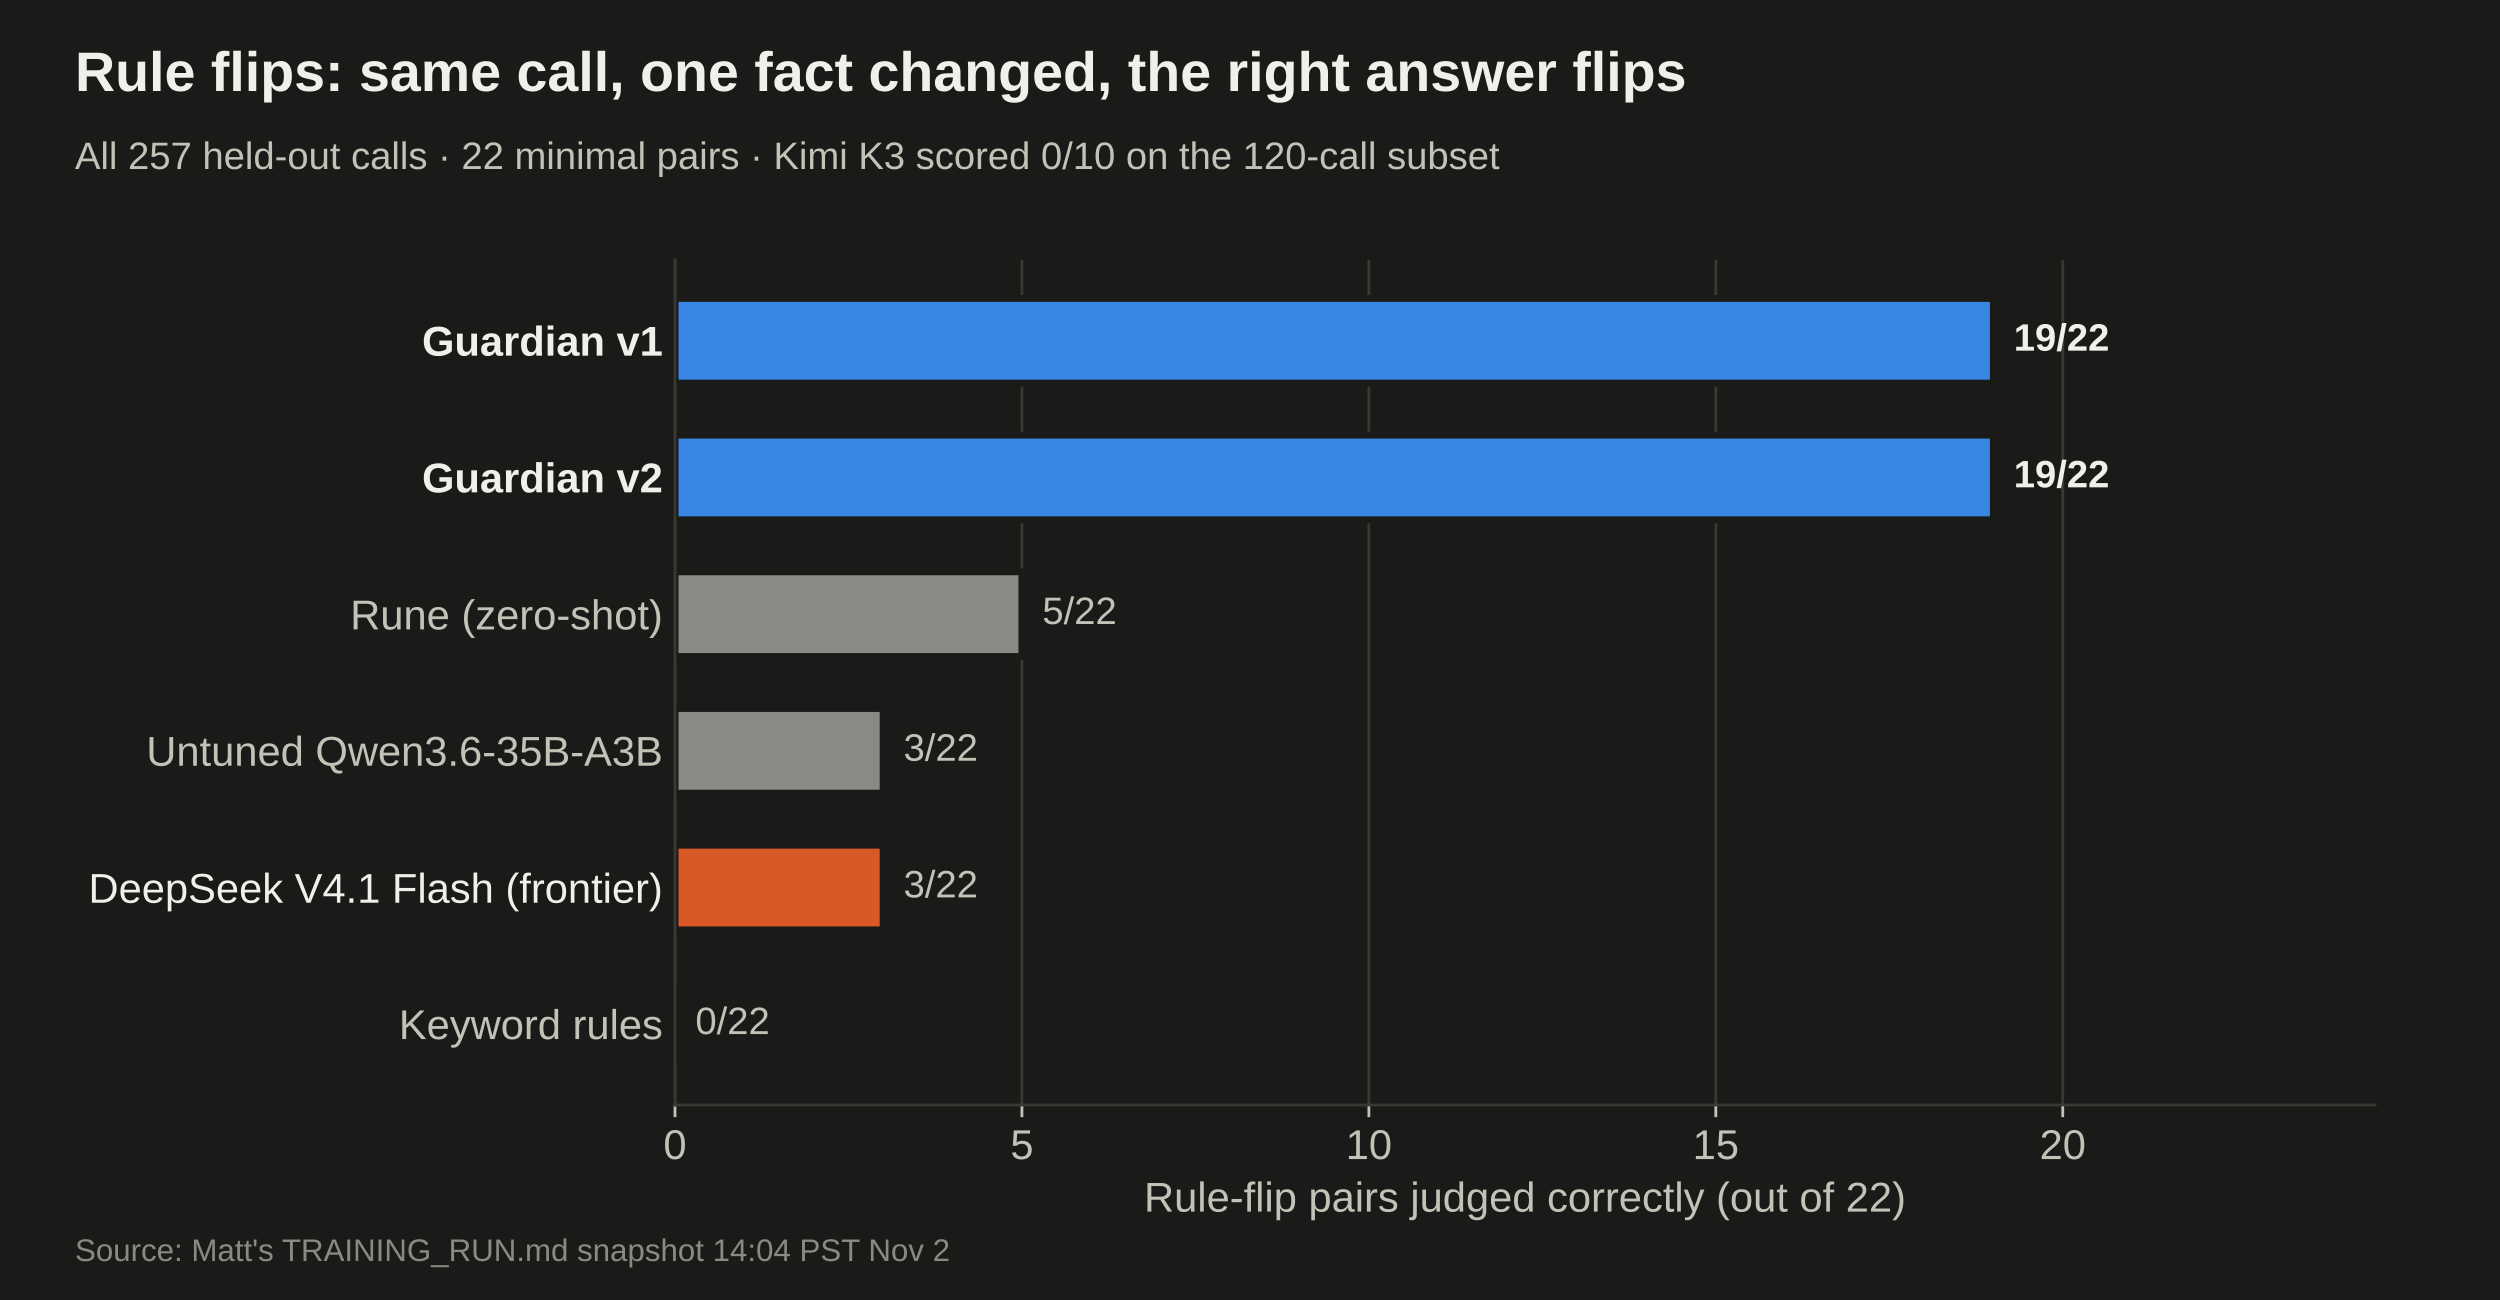
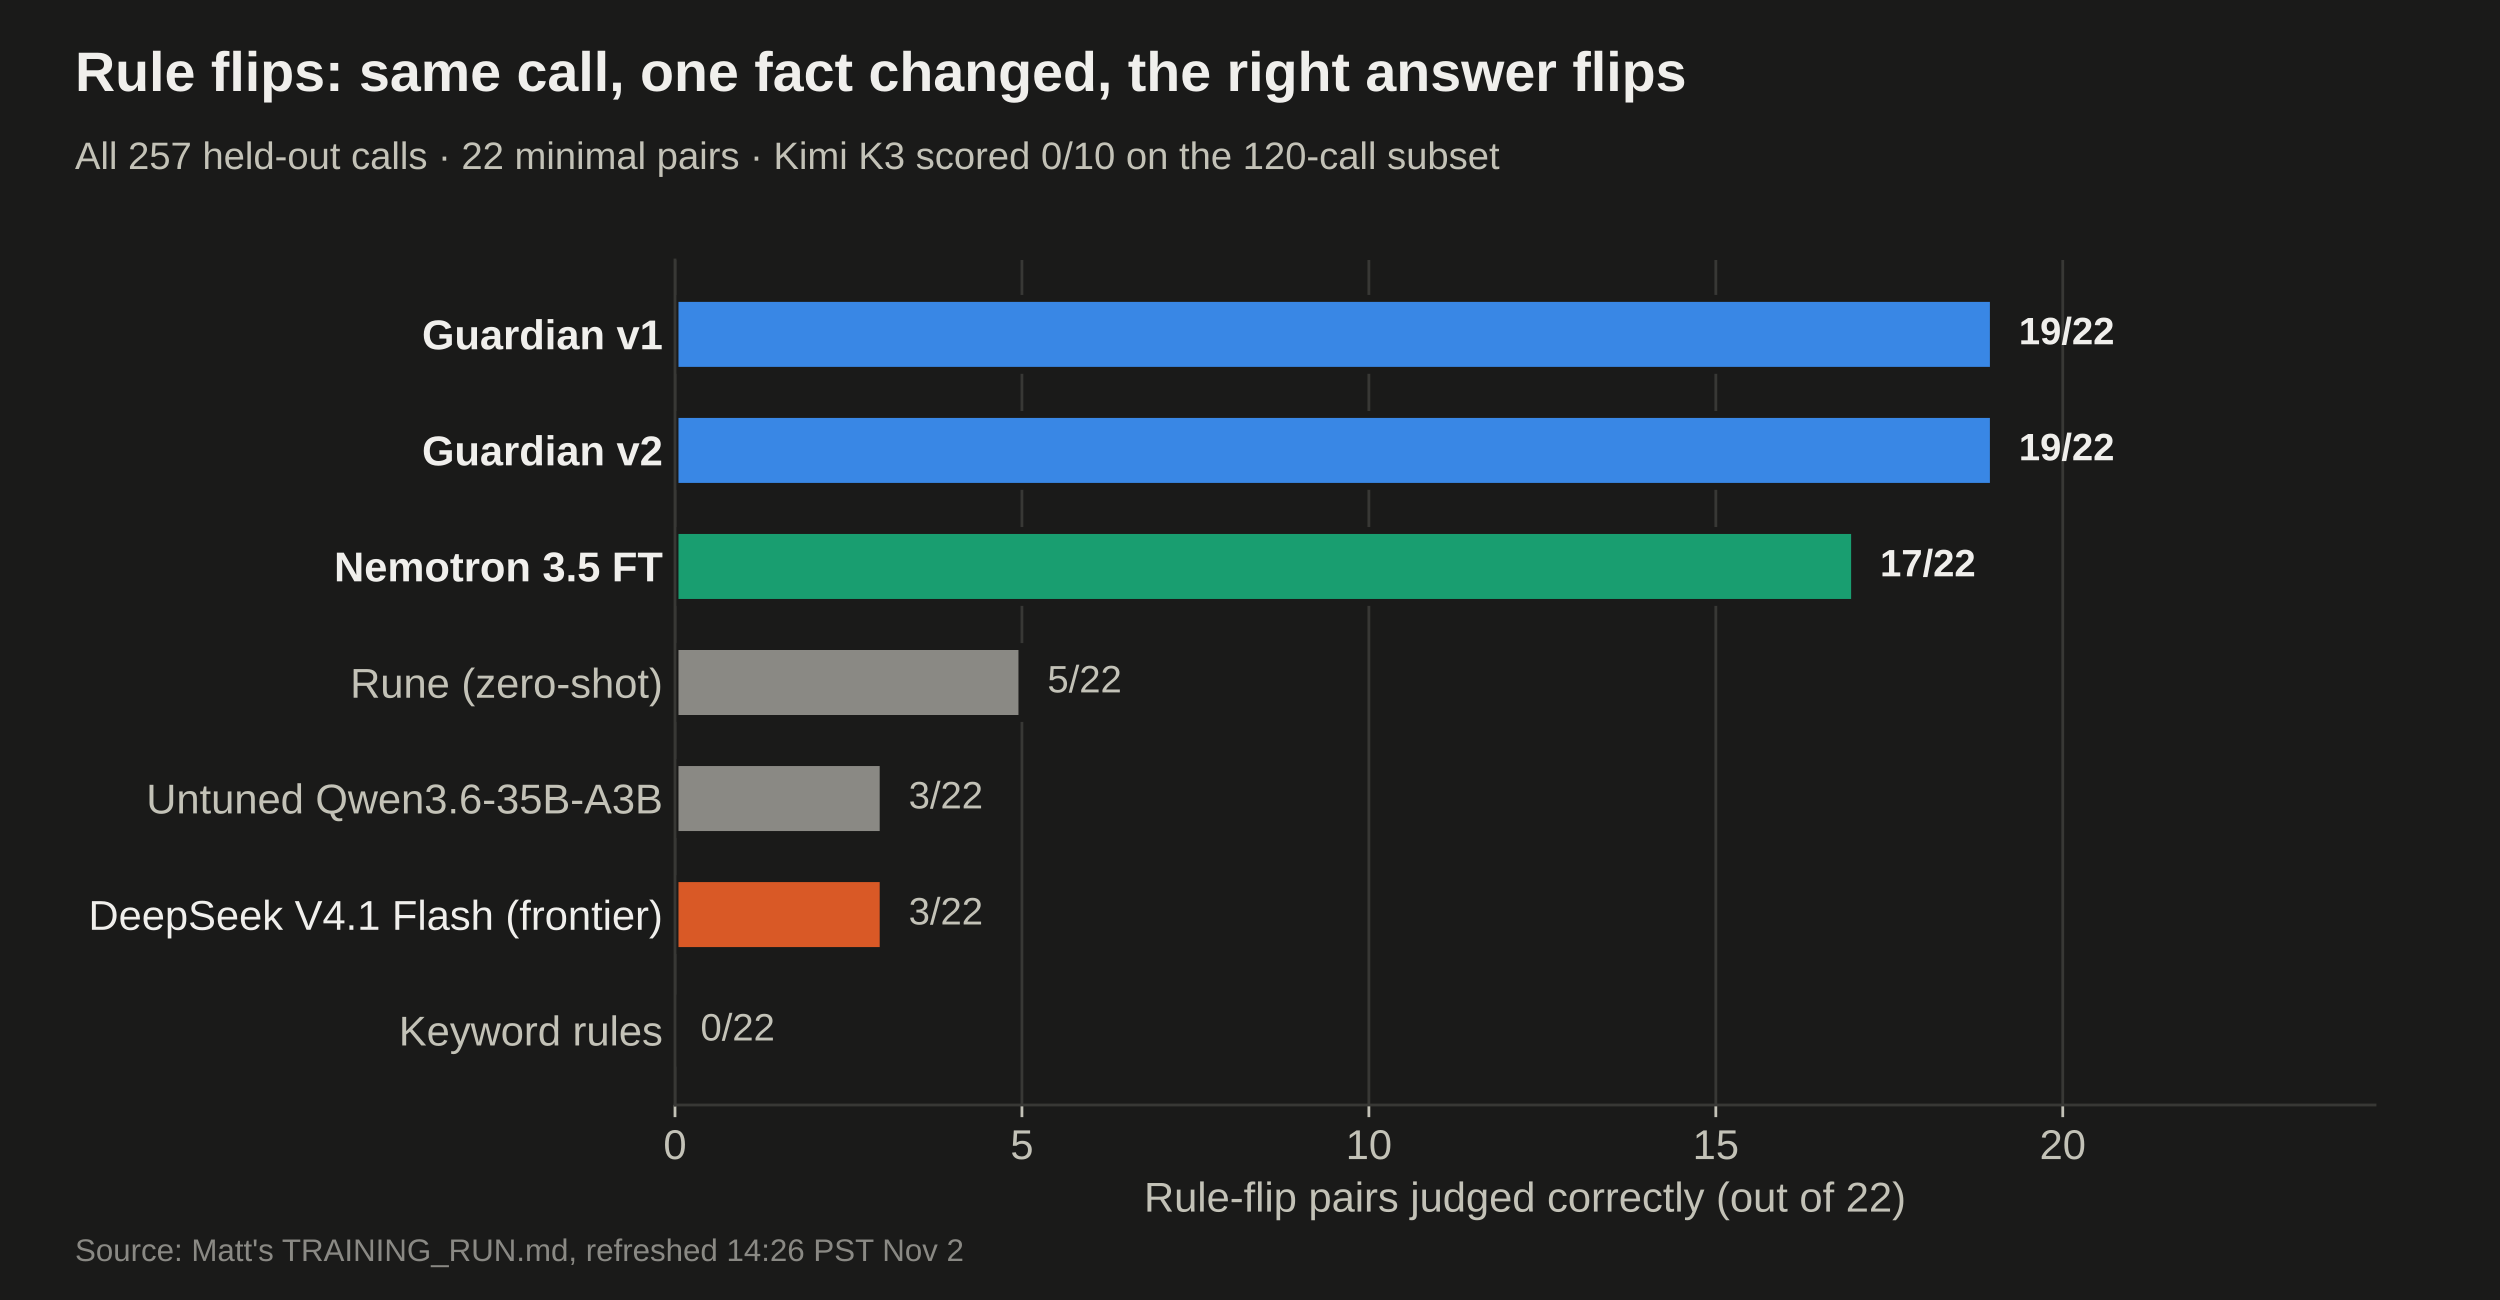
<svg xmlns="http://www.w3.org/2000/svg" xmlns:xlink="http://www.w3.org/1999/xlink" width="720pt" height="374.4pt" viewBox="0 0 720 374.4" version="1.1">
  <defs>
    <style type="text/css">*{stroke-linejoin: round; stroke-linecap: butt}</style>
  </defs>
  <g id="figure_1">
    <g id="patch_1">
      <path d="M 0 374.4  L 720 374.4  L 720 0  L 0 0  z " style="fill: #1a1a19" />
    </g>
    <g id="axes_1">
      <g id="patch_2">
        <path d="M 194.4 318.24  L 684 318.24  L 684 74.88  L 194.4 74.88  z " style="fill: #1a1a19" />
      </g>
      <g id="matplotlib.axis_1">
        <g id="xtick_1">
          <g id="line2d_1">
-             <path d="M 194.4 318.24  L 194.4 74.88  " clip-path="url(#pa0002a34c5)" style="fill: none; stroke: #383835; stroke-width: 0.8; stroke-linecap: square" />
+             <path d="M 194.4 318.24  L 194.4 74.88  " clip-path="url(#p01d92bf282)" style="fill: none; stroke: #383835; stroke-width: 0.8; stroke-linecap: square" />
          </g>
          <g id="line2d_2">
            <defs>
-               <path id="md3a5b53c19" d="M 0 0  L 0 3.5  " style="stroke: #c3c2b7; stroke-width: 0.8" />
+               <path id="m06af26c3e3" d="M 0 0  L 0 3.5  " style="stroke: #c3c2b7; stroke-width: 0.8" />
            </defs>
            <g>
-               <use xlink:href="#md3a5b53c19" x="194.4" y="318.24" style="fill: #c3c2b7; stroke: #c3c2b7; stroke-width: 0.8" />
+               <use xlink:href="#m06af26c3e3" x="194.4" y="318.24" style="fill: #c3c2b7; stroke: #c3c2b7; stroke-width: 0.8" />
            </g>
          </g>
          <g id="text_1">
            <text style="fill: #c3c2b7; font: 12px 'Helvetica Neue', 'Arial', 'DejaVu Sans'; text-anchor: middle" x="194.4" y="333.809" transform="rotate(-0 194.4 333.8087)">0</text>
          </g>
        </g>
        <g id="xtick_2">
          <g id="line2d_3">
-             <path d="M 294.318 318.24  L 294.318 74.88  " clip-path="url(#pa0002a34c5)" style="fill: none; stroke: #383835; stroke-width: 0.8; stroke-linecap: square" />
+             <path d="M 294.318 318.24  L 294.318 74.88  " clip-path="url(#p01d92bf282)" style="fill: none; stroke: #383835; stroke-width: 0.8; stroke-linecap: square" />
          </g>
          <g id="line2d_4">
            <g>
-               <use xlink:href="#md3a5b53c19" x="294.318" y="318.24" style="fill: #c3c2b7; stroke: #c3c2b7; stroke-width: 0.8" />
+               <use xlink:href="#m06af26c3e3" x="294.318" y="318.24" style="fill: #c3c2b7; stroke: #c3c2b7; stroke-width: 0.8" />
            </g>
          </g>
          <g id="text_2">
            <text style="fill: #c3c2b7; font: 12px 'Helvetica Neue', 'Arial', 'DejaVu Sans'; text-anchor: middle" x="294.318" y="333.809" transform="rotate(-0 294.3184 333.8087)">5</text>
          </g>
        </g>
        <g id="xtick_3">
          <g id="line2d_5">
-             <path d="M 394.237 318.24  L 394.237 74.88  " clip-path="url(#pa0002a34c5)" style="fill: none; stroke: #383835; stroke-width: 0.8; stroke-linecap: square" />
+             <path d="M 394.237 318.24  L 394.237 74.88  " clip-path="url(#p01d92bf282)" style="fill: none; stroke: #383835; stroke-width: 0.8; stroke-linecap: square" />
          </g>
          <g id="line2d_6">
            <g>
-               <use xlink:href="#md3a5b53c19" x="394.237" y="318.24" style="fill: #c3c2b7; stroke: #c3c2b7; stroke-width: 0.8" />
+               <use xlink:href="#m06af26c3e3" x="394.237" y="318.24" style="fill: #c3c2b7; stroke: #c3c2b7; stroke-width: 0.8" />
            </g>
          </g>
          <g id="text_3">
            <text style="fill: #c3c2b7; font: 12px 'Helvetica Neue', 'Arial', 'DejaVu Sans'; text-anchor: middle" x="394.237" y="333.809" transform="rotate(-0 394.2367 333.8087)">10</text>
          </g>
        </g>
        <g id="xtick_4">
          <g id="line2d_7">
-             <path d="M 494.155 318.24  L 494.155 74.88  " clip-path="url(#pa0002a34c5)" style="fill: none; stroke: #383835; stroke-width: 0.8; stroke-linecap: square" />
+             <path d="M 494.155 318.24  L 494.155 74.88  " clip-path="url(#p01d92bf282)" style="fill: none; stroke: #383835; stroke-width: 0.8; stroke-linecap: square" />
          </g>
          <g id="line2d_8">
            <g>
-               <use xlink:href="#md3a5b53c19" x="494.155" y="318.24" style="fill: #c3c2b7; stroke: #c3c2b7; stroke-width: 0.8" />
+               <use xlink:href="#m06af26c3e3" x="494.155" y="318.24" style="fill: #c3c2b7; stroke: #c3c2b7; stroke-width: 0.8" />
            </g>
          </g>
          <g id="text_4">
            <text style="fill: #c3c2b7; font: 12px 'Helvetica Neue', 'Arial', 'DejaVu Sans'; text-anchor: middle" x="494.155" y="333.809" transform="rotate(-0 494.1551 333.8087)">15</text>
          </g>
        </g>
        <g id="xtick_5">
          <g id="line2d_9">
-             <path d="M 594.073 318.24  L 594.073 74.88  " clip-path="url(#pa0002a34c5)" style="fill: none; stroke: #383835; stroke-width: 0.8; stroke-linecap: square" />
+             <path d="M 594.073 318.24  L 594.073 74.88  " clip-path="url(#p01d92bf282)" style="fill: none; stroke: #383835; stroke-width: 0.8; stroke-linecap: square" />
          </g>
          <g id="line2d_10">
            <g>
-               <use xlink:href="#md3a5b53c19" x="594.073" y="318.24" style="fill: #c3c2b7; stroke: #c3c2b7; stroke-width: 0.8" />
+               <use xlink:href="#m06af26c3e3" x="594.073" y="318.24" style="fill: #c3c2b7; stroke: #c3c2b7; stroke-width: 0.8" />
            </g>
          </g>
          <g id="text_5">
            <text style="fill: #c3c2b7; font: 12px 'Helvetica Neue', 'Arial', 'DejaVu Sans'; text-anchor: middle" x="594.073" y="333.809" transform="rotate(-0 594.0735 333.8087)">20</text>
          </g>
        </g>
        <g id="text_6">
          <text style="fill: #c3c2b7; font: 12px 'Helvetica Neue', 'Arial', 'DejaVu Sans'; text-anchor: middle" x="439.2" y="348.944" transform="rotate(-0 439.2 348.9444)">Rule-flip pairs judged correctly (out of 22)</text>
        </g>
      </g>
      <g id="matplotlib.axis_2">
        <g id="ytick_1">
          <g id="line2d_11" />
          <g id="text_7">
-             <text style="fill: #f0efec; font: 700 12px 'Helvetica Neue', 'Arial', 'DejaVu Sans'; text-anchor: end" x="190.9" y="102.43" transform="rotate(-0 190.9 102.4296)">Guardian v1</text>
+             <text style="fill: #f0efec; font: 700 12px 'Helvetica Neue', 'Arial', 'DejaVu Sans'; text-anchor: end" x="190.9" y="100.586" transform="rotate(-0 190.9 100.5862)">Guardian v1</text>
          </g>
        </g>
        <g id="ytick_2">
          <g id="line2d_12" />
          <g id="text_8">
-             <text style="fill: #f0efec; font: 700 12px 'Helvetica Neue', 'Arial', 'DejaVu Sans'; text-anchor: end" x="190.9" y="141.796" transform="rotate(-0 190.9 141.7955)">Guardian v2</text>
+             <text style="fill: #f0efec; font: 700 12px 'Helvetica Neue', 'Arial', 'DejaVu Sans'; text-anchor: end" x="190.9" y="134.006" transform="rotate(-0 190.9 134.0056)">Guardian v2</text>
          </g>
        </g>
        <g id="ytick_3">
          <g id="line2d_13" />
          <g id="text_9">
-             <text style="fill: #c3c2b7; font: 12px 'Helvetica Neue', 'Arial', 'DejaVu Sans'; text-anchor: end" x="190.9" y="181.263" transform="rotate(-0 190.9 181.2627)">Rune (zero-shot)</text>
+             <text style="fill: #f0efec; font: 700 12px 'Helvetica Neue', 'Arial', 'DejaVu Sans'; text-anchor: end" x="190.9" y="167.425" transform="rotate(-0 190.9 167.425)">Nemotron 3.5 FT</text>
          </g>
        </g>
        <g id="ytick_4">
          <g id="line2d_14" />
          <g id="text_10">
-             <text style="fill: #c3c2b7; font: 12px 'Helvetica Neue', 'Arial', 'DejaVu Sans'; text-anchor: end" x="190.9" y="220.527" transform="rotate(-0 190.9 220.5273)">Untuned Qwen3.6-35B-A3B</text>
+             <text style="fill: #c3c2b7; font: 12px 'Helvetica Neue', 'Arial', 'DejaVu Sans'; text-anchor: end" x="190.9" y="200.946" transform="rotate(-0 190.9 200.9456)">Rune (zero-shot)</text>
          </g>
        </g>
        <g id="ytick_5">
          <g id="line2d_15" />
          <g id="text_11">
-             <text style="fill: #f0efec; font: 12px 'Helvetica Neue', 'Arial', 'DejaVu Sans'; text-anchor: end" x="190.9" y="259.994" transform="rotate(-0 190.9 259.9945)">DeepSeek V4.1 Flash (frontier)</text>
+             <text style="fill: #c3c2b7; font: 12px 'Helvetica Neue', 'Arial', 'DejaVu Sans'; text-anchor: end" x="190.9" y="234.264" transform="rotate(-0 190.9 234.2638)">Untuned Qwen3.6-35B-A3B</text>
          </g>
        </g>
        <g id="ytick_6">
          <g id="line2d_16" />
          <g id="text_12">
-             <text style="fill: #c3c2b7; font: 12px 'Helvetica Neue', 'Arial', 'DejaVu Sans'; text-anchor: end" x="190.9" y="299.259" transform="rotate(-0 190.9 299.2591)">Keyword rules</text>
+             <text style="fill: #f0efec; font: 12px 'Helvetica Neue', 'Arial', 'DejaVu Sans'; text-anchor: end" x="190.9" y="267.784" transform="rotate(-0 190.9 267.7844)">DeepSeek V4.1 Flash (frontier)</text>
+           </g>
+         </g>
+         <g id="ytick_7">
+           <g id="line2d_17" />
+           <g id="text_13">
+             <text style="fill: #c3c2b7; font: 12px 'Helvetica Neue', 'Arial', 'DejaVu Sans'; text-anchor: end" x="190.9" y="301.103" transform="rotate(-0 190.9 301.1025)">Keyword rules</text>
          </g>
        </g>
      </g>
      <g id="patch_3">
-         <path d="M 194.4 110.349  L 574.09 110.349  L 574.09 85.942  L 194.4 85.942  z " clip-path="url(#pa0002a34c5)" style="fill: #3987e5; stroke: #1a1a19; stroke-width: 2; stroke-linejoin: miter" />
+         <path d="M 194.4 106.662  L 574.09 106.662  L 574.09 85.942  L 194.4 85.942  z " clip-path="url(#p01d92bf282)" style="fill: #3987e5; stroke: #1a1a19; stroke-width: 2; stroke-linejoin: miter" />
      </g>
      <g id="patch_4">
-         <path d="M 194.4 149.715  L 574.09 149.715  L 574.09 125.308  L 194.4 125.308  z " clip-path="url(#pa0002a34c5)" style="fill: #3987e5; stroke: #1a1a19; stroke-width: 2; stroke-linejoin: miter" />
+         <path d="M 194.4 140.081  L 574.09 140.081  L 574.09 119.361  L 194.4 119.361  z " clip-path="url(#p01d92bf282)" style="fill: #3987e5; stroke: #1a1a19; stroke-width: 2; stroke-linejoin: miter" />
      </g>
      <g id="patch_5">
-         <path d="M 194.4 189.08  L 294.318 189.08  L 294.318 164.674  L 194.4 164.674  z " clip-path="url(#pa0002a34c5)" style="fill: #8a8984; stroke: #1a1a19; stroke-width: 2; stroke-linejoin: miter" />
+         <path d="M 194.4 173.501  L 534.122 173.501  L 534.122 152.781  L 194.4 152.781  z " clip-path="url(#p01d92bf282)" style="fill: #199e70; stroke: #1a1a19; stroke-width: 2; stroke-linejoin: miter" />
      </g>
      <g id="patch_6">
-         <path d="M 194.4 228.446  L 254.351 228.446  L 254.351 204.04  L 194.4 204.04  z " clip-path="url(#pa0002a34c5)" style="fill: #8a8984; stroke: #1a1a19; stroke-width: 2; stroke-linejoin: miter" />
+         <path d="M 194.4 206.92  L 294.318 206.92  L 294.318 186.2  L 194.4 186.2  z " clip-path="url(#p01d92bf282)" style="fill: #8a8984; stroke: #1a1a19; stroke-width: 2; stroke-linejoin: miter" />
      </g>
      <g id="patch_7">
-         <path d="M 194.4 267.812  L 254.351 267.812  L 254.351 243.405  L 194.4 243.405  z " clip-path="url(#pa0002a34c5)" style="fill: #d95926; stroke: #1a1a19; stroke-width: 2; stroke-linejoin: miter" />
+         <path d="M 194.4 240.339  L 254.351 240.339  L 254.351 219.619  L 194.4 219.619  z " clip-path="url(#p01d92bf282)" style="fill: #8a8984; stroke: #1a1a19; stroke-width: 2; stroke-linejoin: miter" />
      </g>
      <g id="patch_8">
-         <path d="M 194.4 307.178  L 194.4 307.178  L 194.4 282.771  L 194.4 282.771  z " clip-path="url(#pa0002a34c5)" style="fill: #8a8984; stroke: #1a1a19; stroke-width: 2; stroke-linejoin: miter" />
+         <path d="M 194.4 273.759  L 254.351 273.759  L 254.351 253.039  L 194.4 253.039  z " clip-path="url(#p01d92bf282)" style="fill: #d95926; stroke: #1a1a19; stroke-width: 2; stroke-linejoin: miter" />
      </g>
      <g id="patch_9">
+         <path d="M 194.4 307.178  L 194.4 307.178  L 194.4 286.458  L 194.4 286.458  z " clip-path="url(#p01d92bf282)" style="fill: #8a8984; stroke: #1a1a19; stroke-width: 2; stroke-linejoin: miter" />
+       </g>
+       <g id="patch_10">
        <path d="M 194.4 318.24  L 194.4 74.88  " style="fill: none; stroke: #383835; stroke-width: 0.8; stroke-linejoin: miter; stroke-linecap: square" />
      </g>
-       <g id="patch_10">
+       <g id="patch_11">
        <path d="M 194.4 318.24  L 684 318.24  " style="fill: none; stroke: #383835; stroke-width: 0.8; stroke-linejoin: miter; stroke-linecap: square" />
      </g>
-       <g id="text_13">
-         <text style="fill: #f0efec; font: 700 11px 'Helvetica Neue', 'Arial', 'DejaVu Sans'; text-anchor: start" x="579.965" y="100.989" transform="rotate(-0 579.965 100.9889)">19/22</text>
-       </g>
      <g id="text_14">
-         <text style="fill: #f0efec; font: 700 11px 'Helvetica Neue', 'Arial', 'DejaVu Sans'; text-anchor: start" x="579.965" y="140.355" transform="rotate(-0 579.965 140.3548)">19/22</text>
+         <text style="fill: #f0efec; font: 700 11px 'Helvetica Neue', 'Arial', 'DejaVu Sans'; text-anchor: start" x="581.434" y="99.146" transform="rotate(-0 581.4338 99.1455)">19/22</text>
      </g>
      <g id="text_15">
-         <text style="fill: #c3c2b7; font: 11px 'Helvetica Neue', 'Arial', 'DejaVu Sans'; text-anchor: start" x="300.194" y="179.721" transform="rotate(-0 300.1936 179.7207)">5/22</text>
+         <text style="fill: #f0efec; font: 700 11px 'Helvetica Neue', 'Arial', 'DejaVu Sans'; text-anchor: start" x="581.434" y="132.565" transform="rotate(-0 581.4338 132.5649)">19/22</text>
      </g>
      <g id="text_16">
-         <text style="fill: #c3c2b7; font: 11px 'Helvetica Neue', 'Arial', 'DejaVu Sans'; text-anchor: start" x="260.226" y="219.087" transform="rotate(-0 260.2262 219.0866)">3/22</text>
+         <text style="fill: #f0efec; font: 700 11px 'Helvetica Neue', 'Arial', 'DejaVu Sans'; text-anchor: start" x="541.466" y="165.984" transform="rotate(-0 541.4664 165.9843)">17/22</text>
      </g>
      <g id="text_17">
-         <text style="fill: #c3c2b7; font: 11px 'Helvetica Neue', 'Arial', 'DejaVu Sans'; text-anchor: start" x="260.226" y="258.453" transform="rotate(-0 260.2262 258.4525)">3/22</text>
+         <text style="fill: #c3c2b7; font: 11px 'Helvetica Neue', 'Arial', 'DejaVu Sans'; text-anchor: start" x="301.662" y="199.404" transform="rotate(-0 301.6624 199.4037)">5/22</text>
      </g>
      <g id="text_18">
-         <text style="fill: #c3c2b7; font: 11px 'Helvetica Neue', 'Arial', 'DejaVu Sans'; text-anchor: start" x="200.275" y="297.818" transform="rotate(-0 200.2752 297.8184)">0/22</text>
+         <text style="fill: #c3c2b7; font: 11px 'Helvetica Neue', 'Arial', 'DejaVu Sans'; text-anchor: start" x="261.695" y="232.823" transform="rotate(-0 261.695 232.8231)">3/22</text>
+       </g>
+       <g id="text_19">
+         <text style="fill: #c3c2b7; font: 11px 'Helvetica Neue', 'Arial', 'DejaVu Sans'; text-anchor: start" x="261.695" y="266.242" transform="rotate(-0 261.695 266.2425)">3/22</text>
+       </g>
+       <g id="text_20">
+         <text style="fill: #c3c2b7; font: 11px 'Helvetica Neue', 'Arial', 'DejaVu Sans'; text-anchor: start" x="201.744" y="299.662" transform="rotate(-0 201.744 299.6618)">0/22</text>
      </g>
    </g>
-     <g id="text_19">
+     <g id="text_21">
      <text style="fill: #f0efec; font: 700 16px 'Helvetica Neue', 'Arial', 'DejaVu Sans'; text-anchor: start" x="21.6" y="26.208" transform="rotate(-0 21.6 26.208)">Rule flips: same call, one fact changed, the right answer flips</text>
    </g>
-     <g id="text_20">
+     <g id="text_22">
      <text style="fill: #c3c2b7; font: 11px 'Helvetica Neue', 'Arial', 'DejaVu Sans'; text-anchor: start" x="21.6" y="48.672" transform="rotate(-0 21.6 48.672)">All 257 held-out calls · 22 minimal pairs · Kimi K3 scored 0/10 on the 120-call subset</text>
    </g>
-     <g id="text_21">
-       <text style="fill: #8a8984; font: 9px 'Helvetica Neue', 'Arial', 'DejaVu Sans'; text-anchor: start" x="21.6" y="363.168" transform="rotate(-0 21.6 363.168)">Source: Matt's TRAINING_RUN.md snapshot 14:04 PST Nov 2</text>
+     <g id="text_23">
+       <text style="fill: #8a8984; font: 9px 'Helvetica Neue', 'Arial', 'DejaVu Sans'; text-anchor: start" x="21.6" y="363.168" transform="rotate(-0 21.6 363.168)">Source: Matt's TRAINING_RUN.md, refreshed 14:26 PST Nov 2</text>
    </g>
  </g>
  <defs>
-     <clipPath id="pa0002a34c5">
+     <clipPath id="p01d92bf282">
      <rect x="194.4" y="74.88" width="489.6" height="243.36" />
    </clipPath>
  </defs>
</svg>
